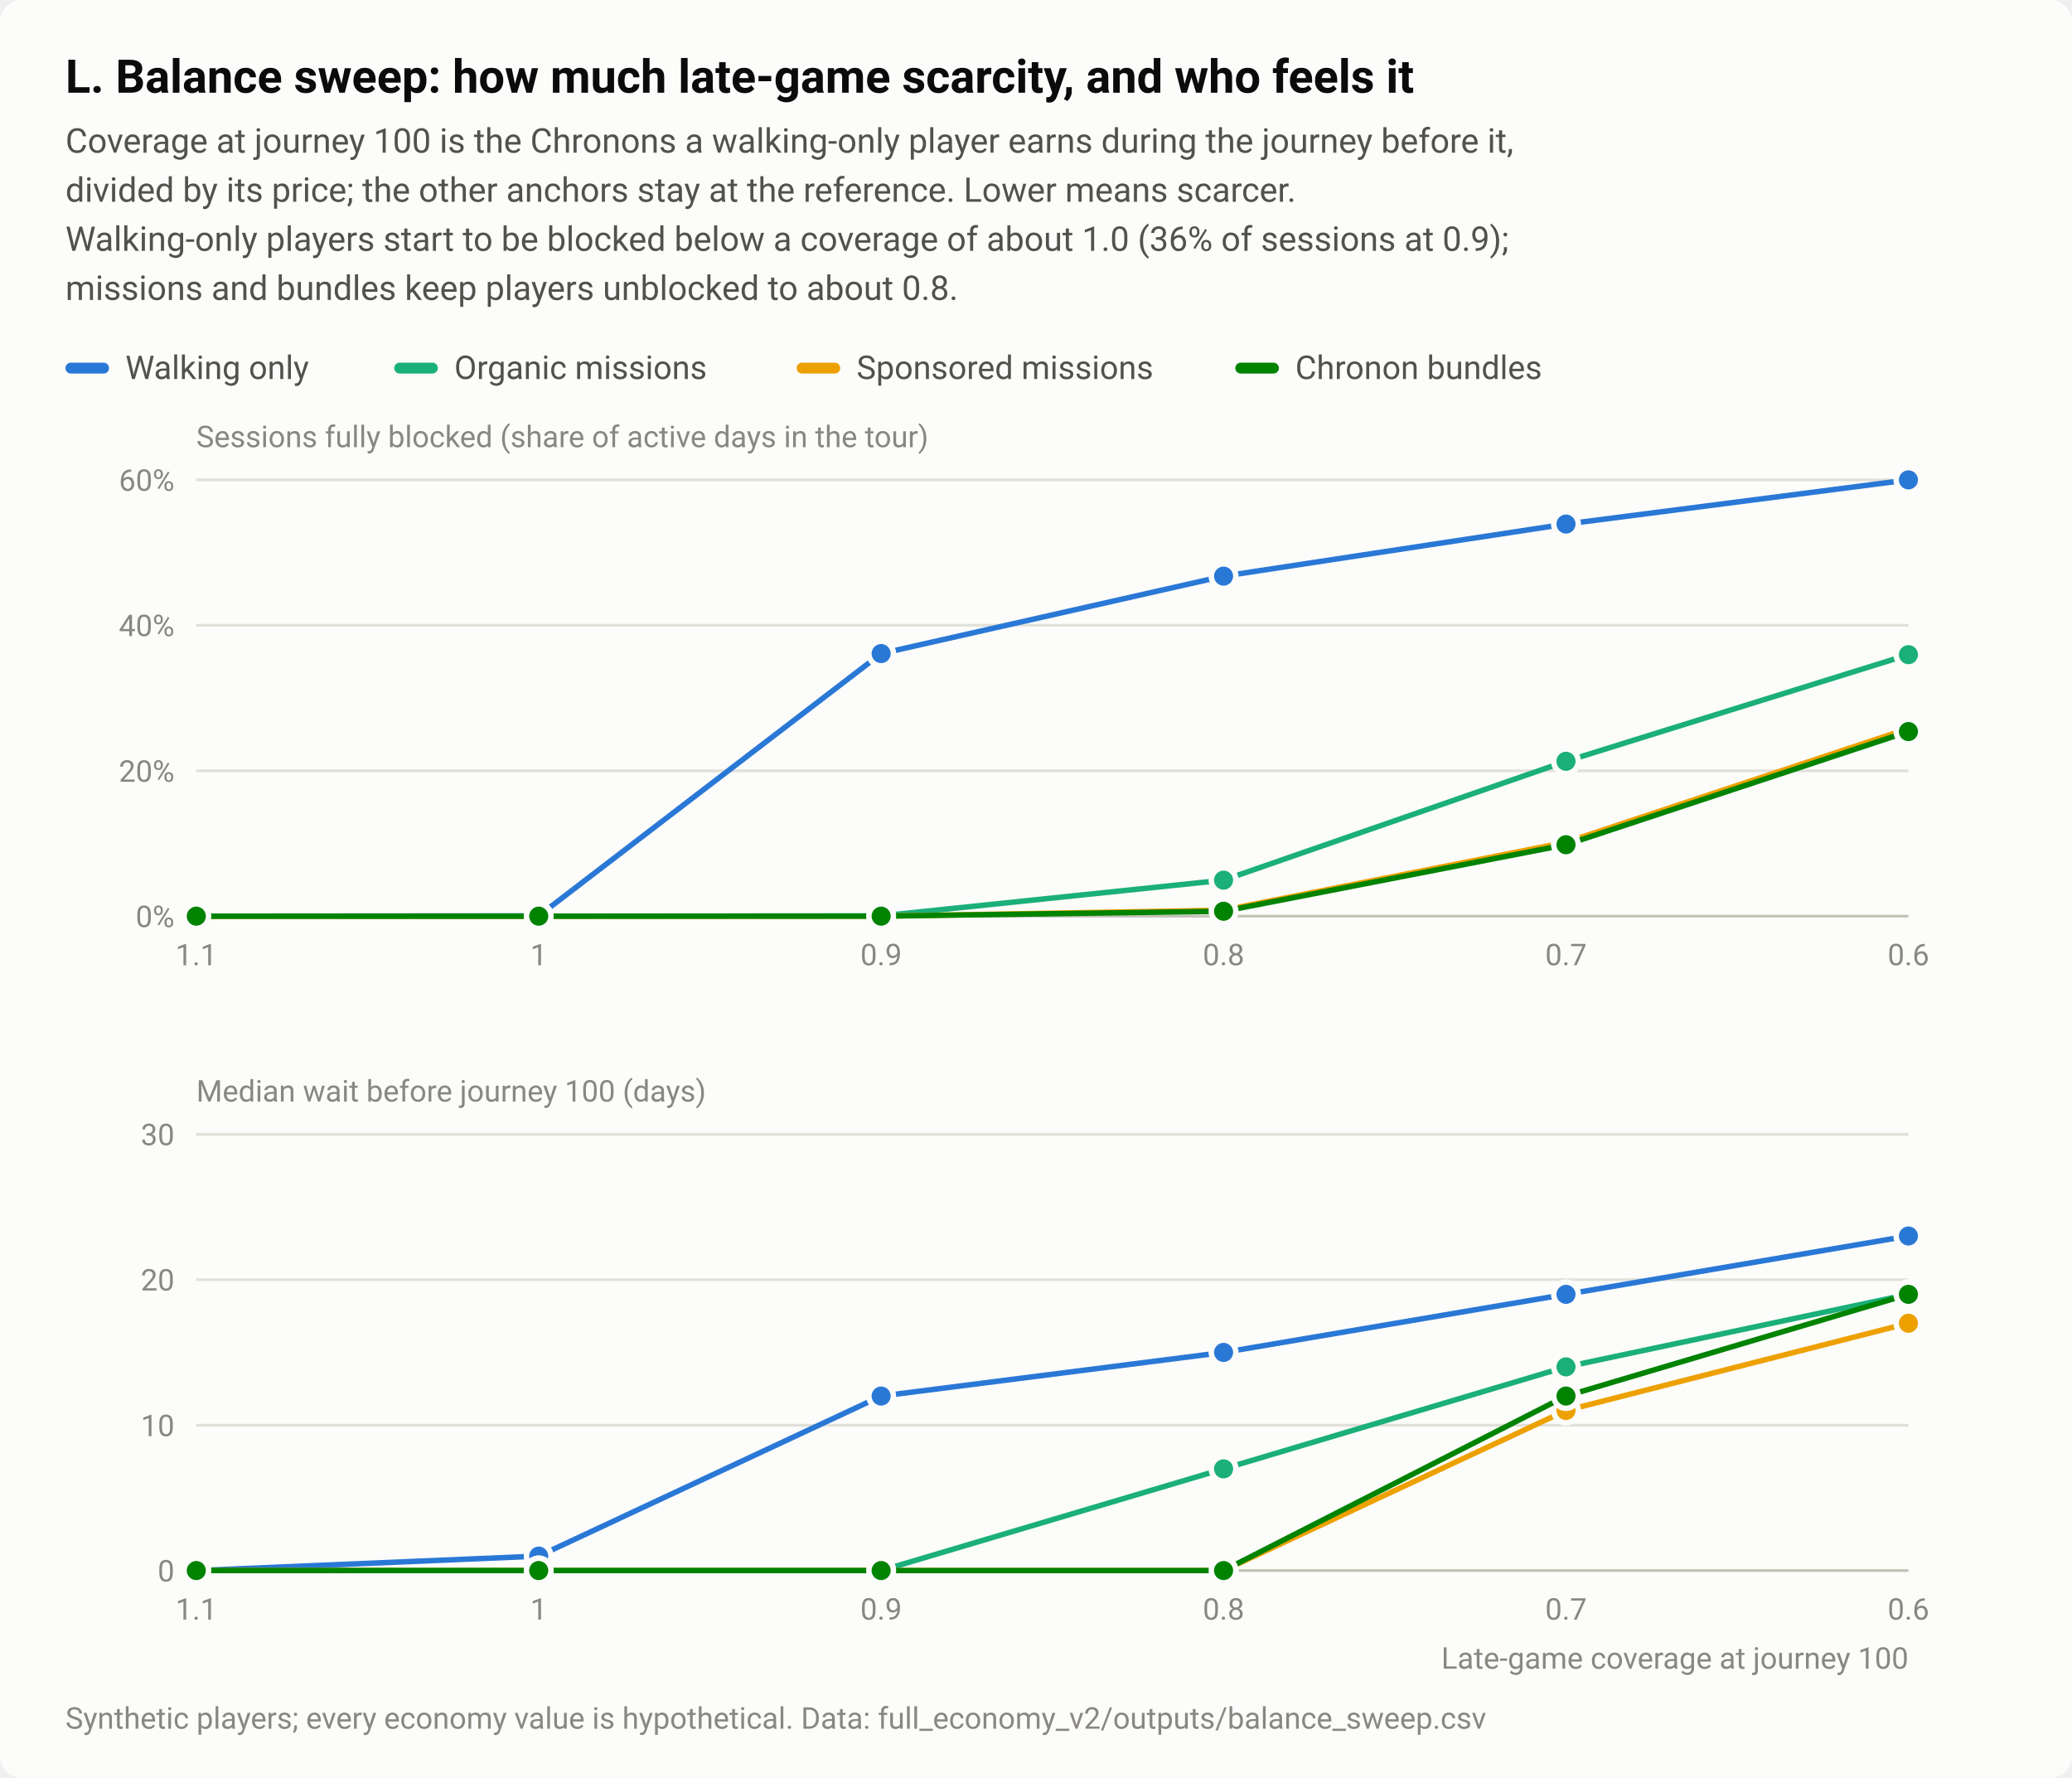
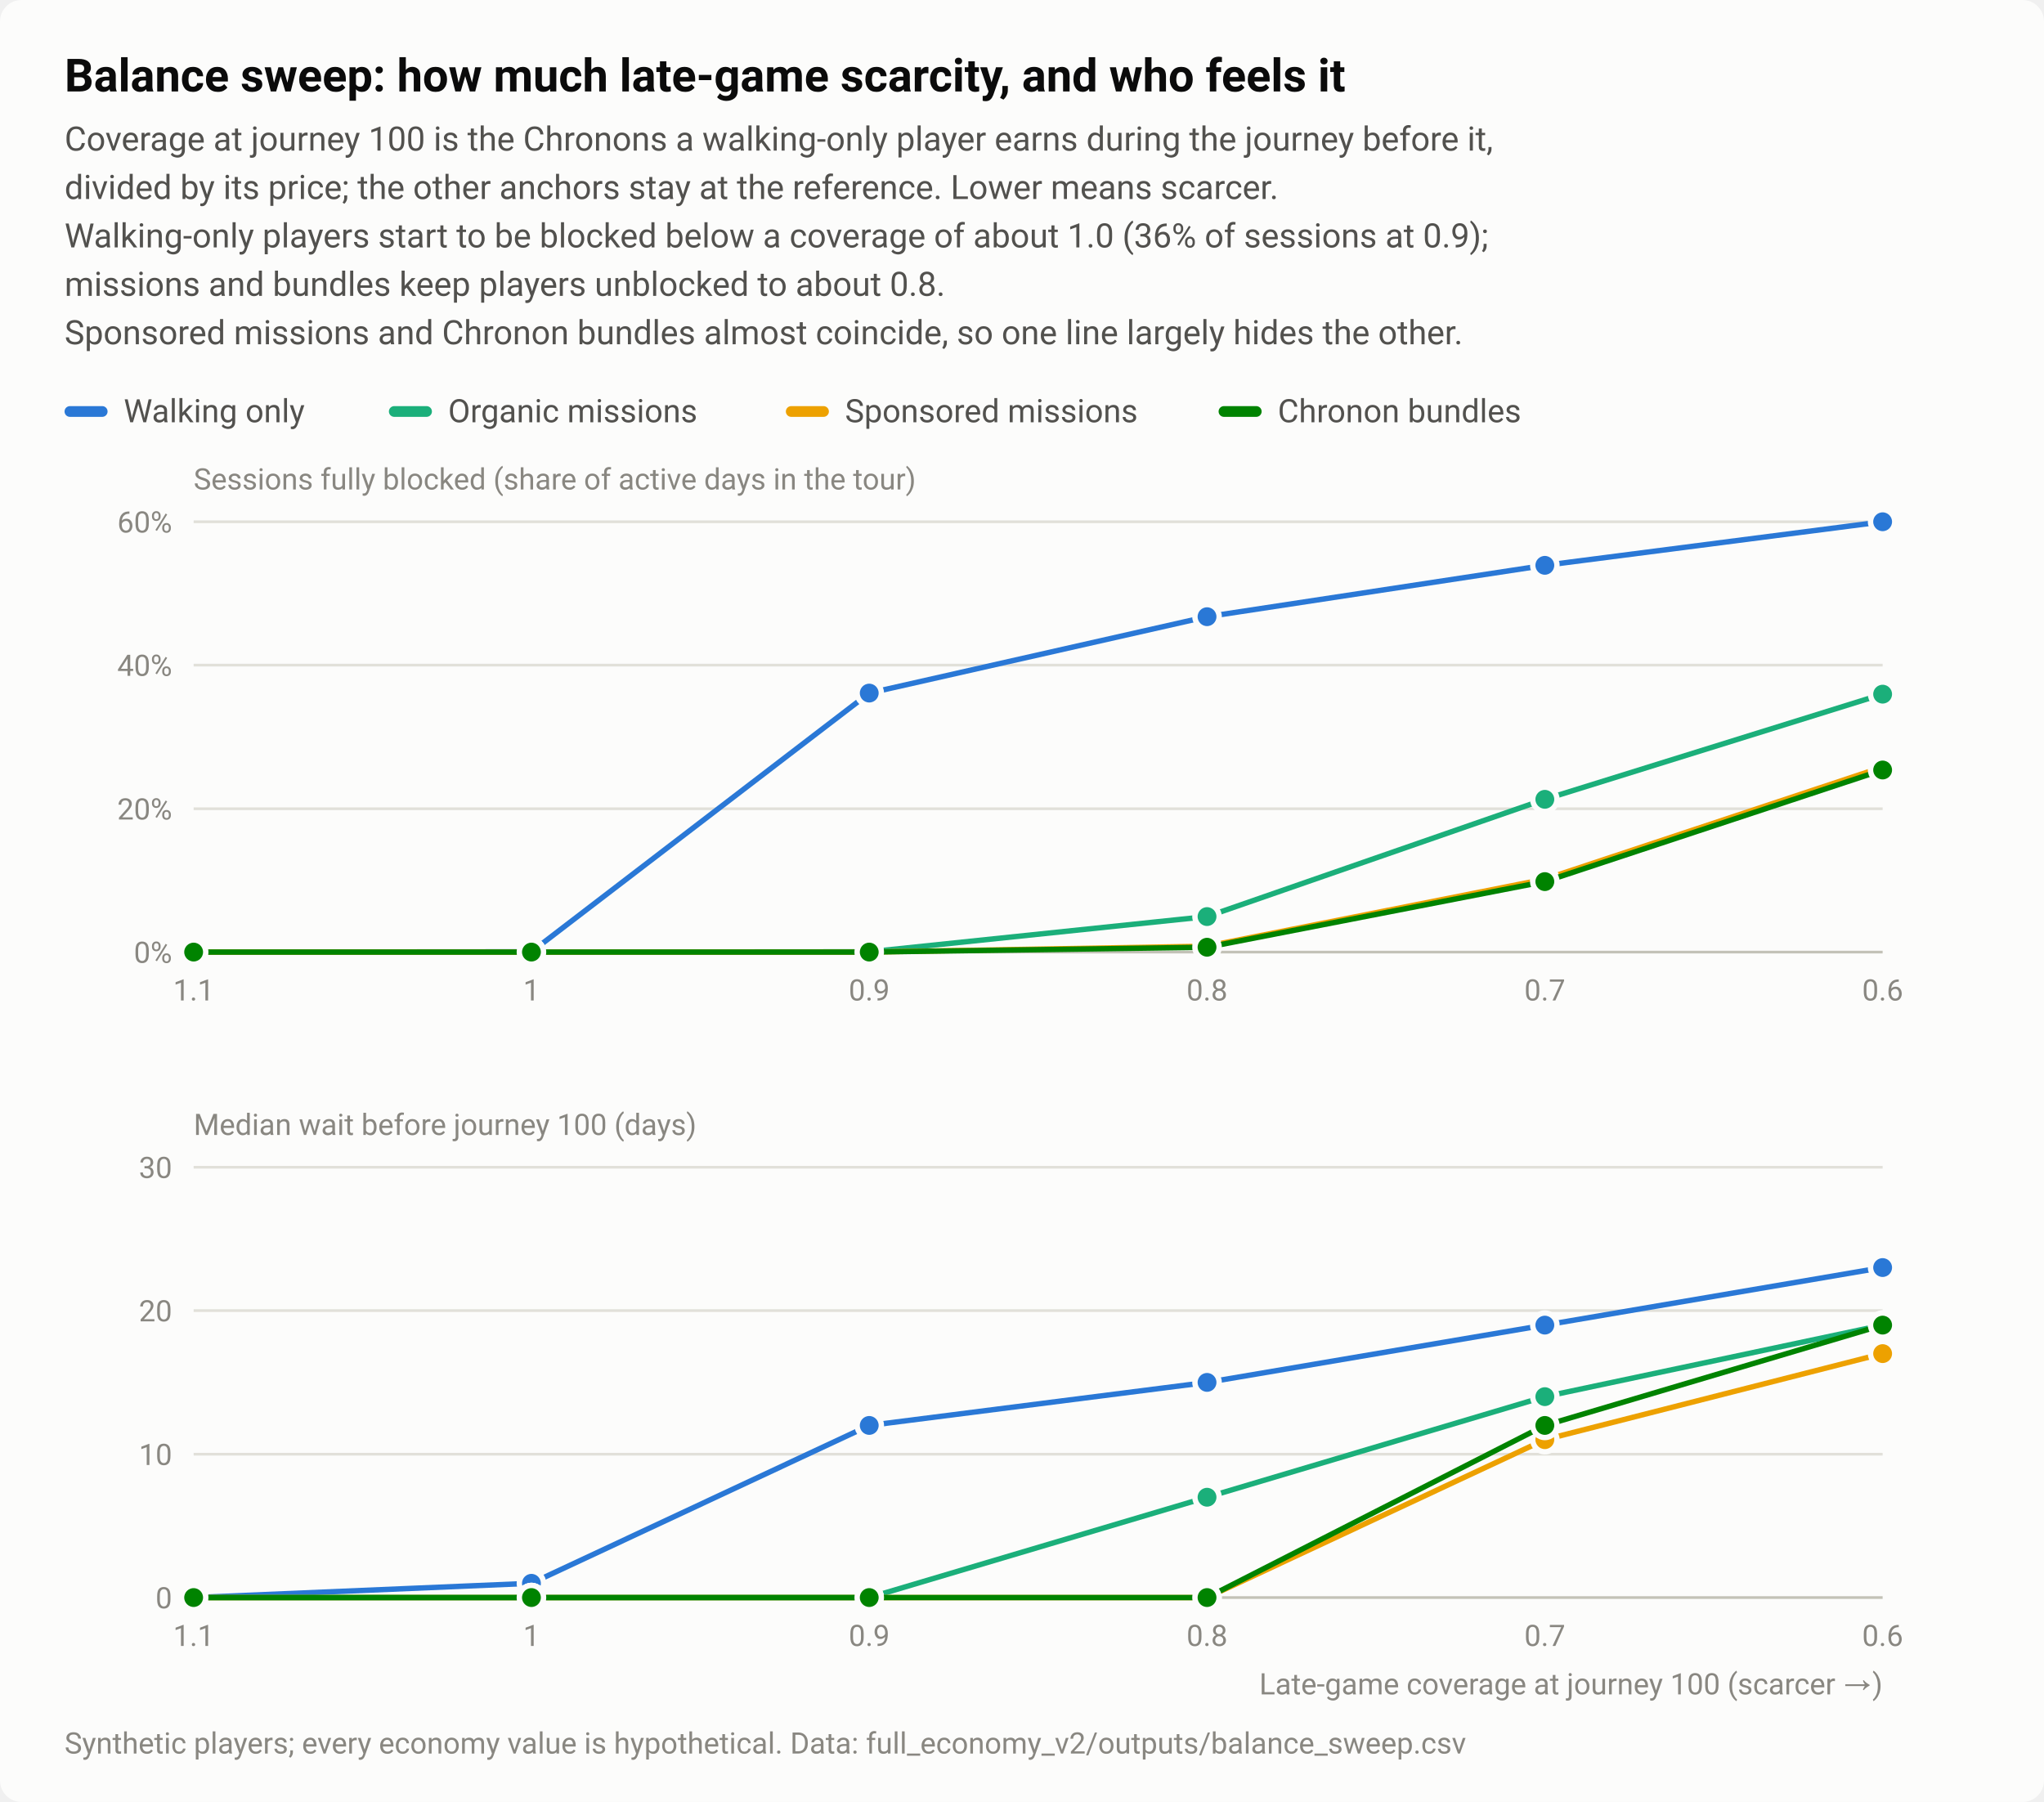
- <svg xmlns="http://www.w3.org/2000/svg" viewBox="0 0 760 652" width="760" height="652" role="img" aria-labelledby="title desc">
+ <svg xmlns="http://www.w3.org/2000/svg" viewBox="0 0 760 670" width="760" height="670" role="img" aria-labelledby="title desc">
  <style>
.bg{fill:#fcfcfb}.t1{fill:#0b0b0b}.t2{fill:#52514e}.mu{fill:#898781}.ring{stroke:#fcfcfb}
.grid{stroke:#e1e0d9;stroke-width:1}.axis{stroke:#c3c2b7;stroke-width:1}.zero{stroke:#898781;stroke-width:1}
.tw{fill:#ffffff}.tb{fill:#0b0b0b}.lp{stroke:#52514e}.fp{fill:#52514e}
.c1{fill:#2a78d6}.l1{stroke:#2a78d6}
.c2{fill:#eb6834}.l2{stroke:#eb6834}
.c3{fill:#1baf7a}.l3{stroke:#1baf7a}
.c4{fill:#eda100}.l4{stroke:#eda100}
.c5{fill:#e87ba4}.l5{stroke:#e87ba4}
.c6{fill:#008300}.l6{stroke:#008300}
.c7{fill:#6250d6}.l7{stroke:#6250d6}
.c8{fill:#e34948}.l8{stroke:#e34948}
.o1{fill:#86b6ef}.ol1{stroke:#86b6ef}
.o2{fill:#2a78d6}.ol2{stroke:#2a78d6}
.o3{fill:#104281}.ol3{stroke:#104281}
.h1{fill:#cde2fb}.ht1{fill:#0b0b0b}
.h2{fill:#9ec5f4}.ht2{fill:#0b0b0b}
.h3{fill:#6da7ec}.ht3{fill:#0b0b0b}
.h4{fill:#3987e5}.ht4{fill:#ffffff}
.h5{fill:#256abf}.ht5{fill:#ffffff}
.h6{fill:#184f95}.ht6{fill:#ffffff}
.h7{fill:#0d366b}.ht7{fill:#ffffff}
text{font-family:system-ui,-apple-system,"Segoe UI",Roboto,Helvetica,Arial,sans-serif}
@media (prefers-color-scheme: dark){
.bg{fill:#1a1a19}.t1{fill:#f0efec}.t2{fill:#c3c2b7}.ring{stroke:#1a1a19}.grid{stroke:#2c2c2a}.axis{stroke:#383835}.lp{stroke:#c3c2b7}.fp{fill:#c3c2b7}
.c1{fill:#3987e5}.l1{stroke:#3987e5}
.c2{fill:#d95926}.l2{stroke:#d95926}
.c3{fill:#199e70}.l3{stroke:#199e70}
.c4{fill:#c98500}.l4{stroke:#c98500}
.c5{fill:#d55181}.l5{stroke:#d55181}
.c6{fill:#008300}.l6{stroke:#008300}
.c7{fill:#9085e9}.l7{stroke:#9085e9}
.c8{fill:#e66767}.l8{stroke:#e66767}
.o1{fill:#256abf}.ol1{stroke:#256abf}
.o2{fill:#5598e7}.ol2{stroke:#5598e7}
.o3{fill:#9ec5f4}.ol3{stroke:#9ec5f4}
.h1{fill:#183049}.ht1{fill:#ffffff}
.h2{fill:#184f95}.ht2{fill:#ffffff}
.h3{fill:#1c5cab}.ht3{fill:#ffffff}
.h4{fill:#256abf}.ht4{fill:#ffffff}
.h5{fill:#3987e5}.ht5{fill:#ffffff}
.h6{fill:#6da7ec}.ht6{fill:#0b0b0b}
.h7{fill:#b7d3f6}.ht7{fill:#0b0b0b}}
</style>
-   <rect class="bg" width="760" height="652" rx="8" />
-   <text x="24" y="34" font-size="17" class="t1" font-weight="600">L. Balance sweep: how much late-game scarcity, and who feels it</text>
+   <rect class="bg" width="760" height="670" rx="8" />
+   <text x="24" y="34" font-size="17" class="t1" font-weight="600">Balance sweep: how much late-game scarcity, and who feels it</text>
  <text x="24" y="56" font-size="12.5" class="t2">Coverage at journey 100 is the Chronons a walking-only player earns during the journey before it,</text>
  <text x="24" y="74" font-size="12.5" class="t2">divided by its price; the other anchors stay at the reference. Lower means scarcer.</text>
  <text x="24" y="92" font-size="12.5" class="t2">Walking-only players start to be blocked below a coverage of about 1.0 (36% of sessions at 0.9);</text>
  <text x="24" y="110" font-size="12.5" class="t2">missions and bundles keep players unblocked to about 0.8.</text>
-   <rect class="c1" x="24" y="133" width="16" height="4" rx="2" />
-   <text x="46" y="139" font-size="12" class="t2">Walking only</text>
-   <rect class="c3" x="144.6" y="133" width="16" height="4" rx="2" />
-   <text x="166.6" y="139" font-size="12" class="t2">Organic missions</text>
-   <rect class="c4" x="292.2" y="133" width="16" height="4" rx="2" />
-   <text x="314.2" y="139" font-size="12" class="t2">Sponsored missions</text>
-   <rect class="c6" x="453.1" y="133" width="16" height="4" rx="2" />
-   <text x="475.1" y="139" font-size="12" class="t2">Chronon bundles</text>
-   <line class="axis" x1="72" y1="336" x2="700" y2="336" />
-   <text x="64" y="340" font-size="11" class="mu" text-anchor="end">0%</text>
-   <line class="grid" x1="72" y1="282.7" x2="700" y2="282.7" />
-   <text x="64" y="286.7" font-size="11" class="mu" text-anchor="end">20%</text>
-   <line class="grid" x1="72" y1="229.3" x2="700" y2="229.3" />
-   <text x="64" y="233.3" font-size="11" class="mu" text-anchor="end">40%</text>
-   <line class="grid" x1="72" y1="176" x2="700" y2="176" />
-   <text x="64" y="180" font-size="11" class="mu" text-anchor="end">60%</text>
-   <text x="72" y="354" font-size="11" class="mu" text-anchor="middle">1.1</text>
-   <text x="197.6" y="354" font-size="11" class="mu" text-anchor="middle">1</text>
-   <text x="323.2" y="354" font-size="11" class="mu" text-anchor="middle">0.9</text>
-   <text x="448.8" y="354" font-size="11" class="mu" text-anchor="middle">0.8</text>
-   <text x="574.4" y="354" font-size="11" class="mu" text-anchor="middle">0.7</text>
-   <text x="700" y="354" font-size="11" class="mu" text-anchor="middle">0.6</text>
-   <text x="72" y="164" font-size="11" class="mu">Sessions fully blocked (share of active days in the tour)</text>
-   <path class="l1" fill="none" stroke-width="2" stroke-linejoin="round" stroke-linecap="round" d="M72,336L197.6,335.9L323.2,239.7L448.8,211.3L574.4,192.2L700,176" />
-   <circle class="c1 ring" stroke-width="2" cx="72" cy="336" r="4.5" />
-   <circle class="c1 ring" stroke-width="2" cx="197.6" cy="335.9" r="4.5" />
-   <circle class="c1 ring" stroke-width="2" cx="323.2" cy="239.7" r="4.5" />
-   <circle class="c1 ring" stroke-width="2" cx="448.8" cy="211.3" r="4.5" />
-   <circle class="c1 ring" stroke-width="2" cx="574.4" cy="192.2" r="4.5" />
-   <circle class="c1 ring" stroke-width="2" cx="700" cy="176" r="4.5" />
-   <path class="l3" fill="none" stroke-width="2" stroke-linejoin="round" stroke-linecap="round" d="M72,336L197.6,336L323.2,335.9L448.8,322.8L574.4,279.2L700,240.1" />
-   <circle class="c3 ring" stroke-width="2" cx="72" cy="336" r="4.5" />
-   <circle class="c3 ring" stroke-width="2" cx="197.6" cy="336" r="4.5" />
-   <circle class="c3 ring" stroke-width="2" cx="323.2" cy="335.9" r="4.5" />
-   <circle class="c3 ring" stroke-width="2" cx="448.8" cy="322.8" r="4.5" />
-   <circle class="c3 ring" stroke-width="2" cx="574.4" cy="279.2" r="4.5" />
-   <circle class="c3 ring" stroke-width="2" cx="700" cy="240.1" r="4.5" />
-   <path class="l4" fill="none" stroke-width="2" stroke-linejoin="round" stroke-linecap="round" d="M72,336L197.6,336L323.2,336L448.8,333.8L574.4,308.9L700,267.2" />
-   <circle class="c4 ring" stroke-width="2" cx="72" cy="336" r="4.5" />
-   <circle class="c4 ring" stroke-width="2" cx="197.6" cy="336" r="4.5" />
-   <circle class="c4 ring" stroke-width="2" cx="323.2" cy="336" r="4.5" />
-   <circle class="c4 ring" stroke-width="2" cx="448.8" cy="333.8" r="4.5" />
-   <circle class="c4 ring" stroke-width="2" cx="574.4" cy="308.9" r="4.5" />
-   <circle class="c4 ring" stroke-width="2" cx="700" cy="267.2" r="4.5" />
-   <path class="l6" fill="none" stroke-width="2" stroke-linejoin="round" stroke-linecap="round" d="M72,336L197.6,336L323.2,336L448.8,334.2L574.4,309.8L700,268.3" />
-   <circle class="c6 ring" stroke-width="2" cx="72" cy="336" r="4.5" />
-   <circle class="c6 ring" stroke-width="2" cx="197.6" cy="336" r="4.5" />
-   <circle class="c6 ring" stroke-width="2" cx="323.2" cy="336" r="4.5" />
-   <circle class="c6 ring" stroke-width="2" cx="448.8" cy="334.2" r="4.5" />
-   <circle class="c6 ring" stroke-width="2" cx="574.4" cy="309.8" r="4.5" />
-   <circle class="c6 ring" stroke-width="2" cx="700" cy="268.3" r="4.5" />
-   <line class="axis" x1="72" y1="576" x2="700" y2="576" />
-   <text x="64" y="580" font-size="11" class="mu" text-anchor="end">0</text>
-   <line class="grid" x1="72" y1="522.7" x2="700" y2="522.7" />
-   <text x="64" y="526.7" font-size="11" class="mu" text-anchor="end">10</text>
-   <line class="grid" x1="72" y1="469.3" x2="700" y2="469.3" />
-   <text x="64" y="473.3" font-size="11" class="mu" text-anchor="end">20</text>
-   <line class="grid" x1="72" y1="416" x2="700" y2="416" />
-   <text x="64" y="420" font-size="11" class="mu" text-anchor="end">30</text>
-   <text x="72" y="594" font-size="11" class="mu" text-anchor="middle">1.1</text>
-   <text x="197.6" y="594" font-size="11" class="mu" text-anchor="middle">1</text>
-   <text x="323.2" y="594" font-size="11" class="mu" text-anchor="middle">0.9</text>
-   <text x="448.8" y="594" font-size="11" class="mu" text-anchor="middle">0.8</text>
-   <text x="574.4" y="594" font-size="11" class="mu" text-anchor="middle">0.7</text>
-   <text x="700" y="594" font-size="11" class="mu" text-anchor="middle">0.6</text>
-   <text x="700" y="612" font-size="11" class="mu" text-anchor="end">Late-game coverage at journey 100</text>
-   <text x="72" y="404" font-size="11" class="mu">Median wait before journey 100 (days)</text>
-   <path class="l1" fill="none" stroke-width="2" stroke-linejoin="round" stroke-linecap="round" d="M72,576L197.6,570.7L323.2,512L448.8,496L574.4,474.7L700,453.3" />
-   <circle class="c1 ring" stroke-width="2" cx="72" cy="576" r="4.5" />
-   <circle class="c1 ring" stroke-width="2" cx="197.6" cy="570.7" r="4.5" />
-   <circle class="c1 ring" stroke-width="2" cx="323.2" cy="512" r="4.5" />
-   <circle class="c1 ring" stroke-width="2" cx="448.8" cy="496" r="4.5" />
-   <circle class="c1 ring" stroke-width="2" cx="574.4" cy="474.7" r="4.5" />
-   <circle class="c1 ring" stroke-width="2" cx="700" cy="453.3" r="4.5" />
-   <path class="l3" fill="none" stroke-width="2" stroke-linejoin="round" stroke-linecap="round" d="M72,576L197.6,576L323.2,576L448.8,538.7L574.4,501.3L700,474.7" />
-   <circle class="c3 ring" stroke-width="2" cx="72" cy="576" r="4.5" />
-   <circle class="c3 ring" stroke-width="2" cx="197.6" cy="576" r="4.5" />
-   <circle class="c3 ring" stroke-width="2" cx="323.2" cy="576" r="4.5" />
-   <circle class="c3 ring" stroke-width="2" cx="448.8" cy="538.7" r="4.5" />
-   <circle class="c3 ring" stroke-width="2" cx="574.4" cy="501.3" r="4.5" />
-   <circle class="c3 ring" stroke-width="2" cx="700" cy="474.7" r="4.5" />
-   <path class="l4" fill="none" stroke-width="2" stroke-linejoin="round" stroke-linecap="round" d="M72,576L197.6,576L323.2,576L448.8,576L574.4,517.3L700,485.3" />
-   <circle class="c4 ring" stroke-width="2" cx="72" cy="576" r="4.5" />
-   <circle class="c4 ring" stroke-width="2" cx="197.6" cy="576" r="4.5" />
-   <circle class="c4 ring" stroke-width="2" cx="323.2" cy="576" r="4.5" />
-   <circle class="c4 ring" stroke-width="2" cx="448.8" cy="576" r="4.5" />
-   <circle class="c4 ring" stroke-width="2" cx="574.4" cy="517.3" r="4.5" />
-   <circle class="c4 ring" stroke-width="2" cx="700" cy="485.3" r="4.5" />
-   <path class="l6" fill="none" stroke-width="2" stroke-linejoin="round" stroke-linecap="round" d="M72,576L197.6,576L323.2,576L448.8,576L574.4,512L700,474.7" />
-   <circle class="c6 ring" stroke-width="2" cx="72" cy="576" r="4.5" />
-   <circle class="c6 ring" stroke-width="2" cx="197.6" cy="576" r="4.5" />
-   <circle class="c6 ring" stroke-width="2" cx="323.2" cy="576" r="4.5" />
-   <circle class="c6 ring" stroke-width="2" cx="448.8" cy="576" r="4.5" />
-   <circle class="c6 ring" stroke-width="2" cx="574.4" cy="512" r="4.5" />
-   <circle class="c6 ring" stroke-width="2" cx="700" cy="474.7" r="4.5" />
-   <text x="24" y="634" font-size="11" class="mu">Synthetic players; every economy value is hypothetical. Data: full_economy_v2/outputs/balance_sweep.csv</text>
+   <text x="24" y="128" font-size="12.5" class="t2">Sponsored missions and Chronon bundles almost coincide, so one line largely hides the other.</text>
+   <rect class="c1" x="24" y="151" width="16" height="4" rx="2" />
+   <text x="46" y="157" font-size="12" class="t2">Walking only</text>
+   <rect class="c3" x="144.6" y="151" width="16" height="4" rx="2" />
+   <text x="166.6" y="157" font-size="12" class="t2">Organic missions</text>
+   <rect class="c4" x="292.2" y="151" width="16" height="4" rx="2" />
+   <text x="314.2" y="157" font-size="12" class="t2">Sponsored missions</text>
+   <rect class="c6" x="453.1" y="151" width="16" height="4" rx="2" />
+   <text x="475.1" y="157" font-size="12" class="t2">Chronon bundles</text>
+   <line class="axis" x1="72" y1="354" x2="700" y2="354" />
+   <text x="64" y="358" font-size="11" class="mu" text-anchor="end">0%</text>
+   <line class="grid" x1="72" y1="300.7" x2="700" y2="300.7" />
+   <text x="64" y="304.7" font-size="11" class="mu" text-anchor="end">20%</text>
+   <line class="grid" x1="72" y1="247.3" x2="700" y2="247.3" />
+   <text x="64" y="251.3" font-size="11" class="mu" text-anchor="end">40%</text>
+   <line class="grid" x1="72" y1="194" x2="700" y2="194" />
+   <text x="64" y="198" font-size="11" class="mu" text-anchor="end">60%</text>
+   <text x="72" y="372" font-size="11" class="mu" text-anchor="middle">1.1</text>
+   <text x="197.6" y="372" font-size="11" class="mu" text-anchor="middle">1</text>
+   <text x="323.2" y="372" font-size="11" class="mu" text-anchor="middle">0.9</text>
+   <text x="448.8" y="372" font-size="11" class="mu" text-anchor="middle">0.8</text>
+   <text x="574.4" y="372" font-size="11" class="mu" text-anchor="middle">0.7</text>
+   <text x="700" y="372" font-size="11" class="mu" text-anchor="middle">0.6</text>
+   <text x="72" y="182" font-size="11" class="mu">Sessions fully blocked (share of active days in the tour)</text>
+   <path class="l1" fill="none" stroke-width="2" stroke-linejoin="round" stroke-linecap="round" d="M72,354L197.6,353.9L323.2,257.7L448.8,229.3L574.4,210.2L700,194" />
+   <circle class="c1 ring" stroke-width="2" cx="72" cy="354" r="4.5" />
+   <circle class="c1 ring" stroke-width="2" cx="197.6" cy="353.9" r="4.5" />
+   <circle class="c1 ring" stroke-width="2" cx="323.2" cy="257.7" r="4.5" />
+   <circle class="c1 ring" stroke-width="2" cx="448.8" cy="229.3" r="4.5" />
+   <circle class="c1 ring" stroke-width="2" cx="574.4" cy="210.2" r="4.5" />
+   <circle class="c1 ring" stroke-width="2" cx="700" cy="194" r="4.5" />
+   <path class="l3" fill="none" stroke-width="2" stroke-linejoin="round" stroke-linecap="round" d="M72,354L197.6,354L323.2,353.9L448.8,340.8L574.4,297.2L700,258.1" />
+   <circle class="c3 ring" stroke-width="2" cx="72" cy="354" r="4.5" />
+   <circle class="c3 ring" stroke-width="2" cx="197.6" cy="354" r="4.5" />
+   <circle class="c3 ring" stroke-width="2" cx="323.2" cy="353.9" r="4.5" />
+   <circle class="c3 ring" stroke-width="2" cx="448.8" cy="340.8" r="4.5" />
+   <circle class="c3 ring" stroke-width="2" cx="574.4" cy="297.2" r="4.5" />
+   <circle class="c3 ring" stroke-width="2" cx="700" cy="258.1" r="4.5" />
+   <path class="l4" fill="none" stroke-width="2" stroke-linejoin="round" stroke-linecap="round" d="M72,354L197.6,354L323.2,354L448.8,351.8L574.4,326.9L700,285.2" />
+   <circle class="c4 ring" stroke-width="2" cx="72" cy="354" r="4.5" />
+   <circle class="c4 ring" stroke-width="2" cx="197.6" cy="354" r="4.5" />
+   <circle class="c4 ring" stroke-width="2" cx="323.2" cy="354" r="4.5" />
+   <circle class="c4 ring" stroke-width="2" cx="448.8" cy="351.8" r="4.5" />
+   <circle class="c4 ring" stroke-width="2" cx="574.4" cy="326.9" r="4.5" />
+   <circle class="c4 ring" stroke-width="2" cx="700" cy="285.2" r="4.5" />
+   <path class="l6" fill="none" stroke-width="2" stroke-linejoin="round" stroke-linecap="round" d="M72,354L197.6,354L323.2,354L448.8,352.2L574.4,327.8L700,286.3" />
+   <circle class="c6 ring" stroke-width="2" cx="72" cy="354" r="4.5" />
+   <circle class="c6 ring" stroke-width="2" cx="197.6" cy="354" r="4.5" />
+   <circle class="c6 ring" stroke-width="2" cx="323.2" cy="354" r="4.5" />
+   <circle class="c6 ring" stroke-width="2" cx="448.8" cy="352.2" r="4.5" />
+   <circle class="c6 ring" stroke-width="2" cx="574.4" cy="327.8" r="4.5" />
+   <circle class="c6 ring" stroke-width="2" cx="700" cy="286.3" r="4.5" />
+   <line class="axis" x1="72" y1="594" x2="700" y2="594" />
+   <text x="64" y="598" font-size="11" class="mu" text-anchor="end">0</text>
+   <line class="grid" x1="72" y1="540.7" x2="700" y2="540.7" />
+   <text x="64" y="544.7" font-size="11" class="mu" text-anchor="end">10</text>
+   <line class="grid" x1="72" y1="487.3" x2="700" y2="487.3" />
+   <text x="64" y="491.3" font-size="11" class="mu" text-anchor="end">20</text>
+   <line class="grid" x1="72" y1="434" x2="700" y2="434" />
+   <text x="64" y="438" font-size="11" class="mu" text-anchor="end">30</text>
+   <text x="72" y="612" font-size="11" class="mu" text-anchor="middle">1.1</text>
+   <text x="197.6" y="612" font-size="11" class="mu" text-anchor="middle">1</text>
+   <text x="323.2" y="612" font-size="11" class="mu" text-anchor="middle">0.9</text>
+   <text x="448.8" y="612" font-size="11" class="mu" text-anchor="middle">0.8</text>
+   <text x="574.4" y="612" font-size="11" class="mu" text-anchor="middle">0.7</text>
+   <text x="700" y="612" font-size="11" class="mu" text-anchor="middle">0.6</text>
+   <text x="700" y="630" font-size="11" class="mu" text-anchor="end">Late-game coverage at journey 100 (scarcer →)</text>
+   <text x="72" y="422" font-size="11" class="mu">Median wait before journey 100 (days)</text>
+   <path class="l1" fill="none" stroke-width="2" stroke-linejoin="round" stroke-linecap="round" d="M72,594L197.6,588.7L323.2,530L448.8,514L574.4,492.7L700,471.3" />
+   <circle class="c1 ring" stroke-width="2" cx="72" cy="594" r="4.5" />
+   <circle class="c1 ring" stroke-width="2" cx="197.6" cy="588.7" r="4.5" />
+   <circle class="c1 ring" stroke-width="2" cx="323.2" cy="530" r="4.5" />
+   <circle class="c1 ring" stroke-width="2" cx="448.8" cy="514" r="4.5" />
+   <circle class="c1 ring" stroke-width="2" cx="574.4" cy="492.7" r="4.5" />
+   <circle class="c1 ring" stroke-width="2" cx="700" cy="471.3" r="4.5" />
+   <path class="l3" fill="none" stroke-width="2" stroke-linejoin="round" stroke-linecap="round" d="M72,594L197.6,594L323.2,594L448.8,556.7L574.4,519.3L700,492.7" />
+   <circle class="c3 ring" stroke-width="2" cx="72" cy="594" r="4.5" />
+   <circle class="c3 ring" stroke-width="2" cx="197.6" cy="594" r="4.5" />
+   <circle class="c3 ring" stroke-width="2" cx="323.2" cy="594" r="4.5" />
+   <circle class="c3 ring" stroke-width="2" cx="448.8" cy="556.7" r="4.5" />
+   <circle class="c3 ring" stroke-width="2" cx="574.4" cy="519.3" r="4.5" />
+   <circle class="c3 ring" stroke-width="2" cx="700" cy="492.7" r="4.5" />
+   <path class="l4" fill="none" stroke-width="2" stroke-linejoin="round" stroke-linecap="round" d="M72,594L197.6,594L323.2,594L448.8,594L574.4,535.3L700,503.3" />
+   <circle class="c4 ring" stroke-width="2" cx="72" cy="594" r="4.5" />
+   <circle class="c4 ring" stroke-width="2" cx="197.6" cy="594" r="4.5" />
+   <circle class="c4 ring" stroke-width="2" cx="323.2" cy="594" r="4.5" />
+   <circle class="c4 ring" stroke-width="2" cx="448.8" cy="594" r="4.5" />
+   <circle class="c4 ring" stroke-width="2" cx="574.4" cy="535.3" r="4.5" />
+   <circle class="c4 ring" stroke-width="2" cx="700" cy="503.3" r="4.5" />
+   <path class="l6" fill="none" stroke-width="2" stroke-linejoin="round" stroke-linecap="round" d="M72,594L197.6,594L323.2,594L448.8,594L574.4,530L700,492.7" />
+   <circle class="c6 ring" stroke-width="2" cx="72" cy="594" r="4.5" />
+   <circle class="c6 ring" stroke-width="2" cx="197.6" cy="594" r="4.5" />
+   <circle class="c6 ring" stroke-width="2" cx="323.2" cy="594" r="4.5" />
+   <circle class="c6 ring" stroke-width="2" cx="448.8" cy="594" r="4.5" />
+   <circle class="c6 ring" stroke-width="2" cx="574.4" cy="530" r="4.5" />
+   <circle class="c6 ring" stroke-width="2" cx="700" cy="492.7" r="4.5" />
+   <text x="24" y="652" font-size="11" class="mu">Synthetic players; every economy value is hypothetical. Data: full_economy_v2/outputs/balance_sweep.csv</text>
</svg>
